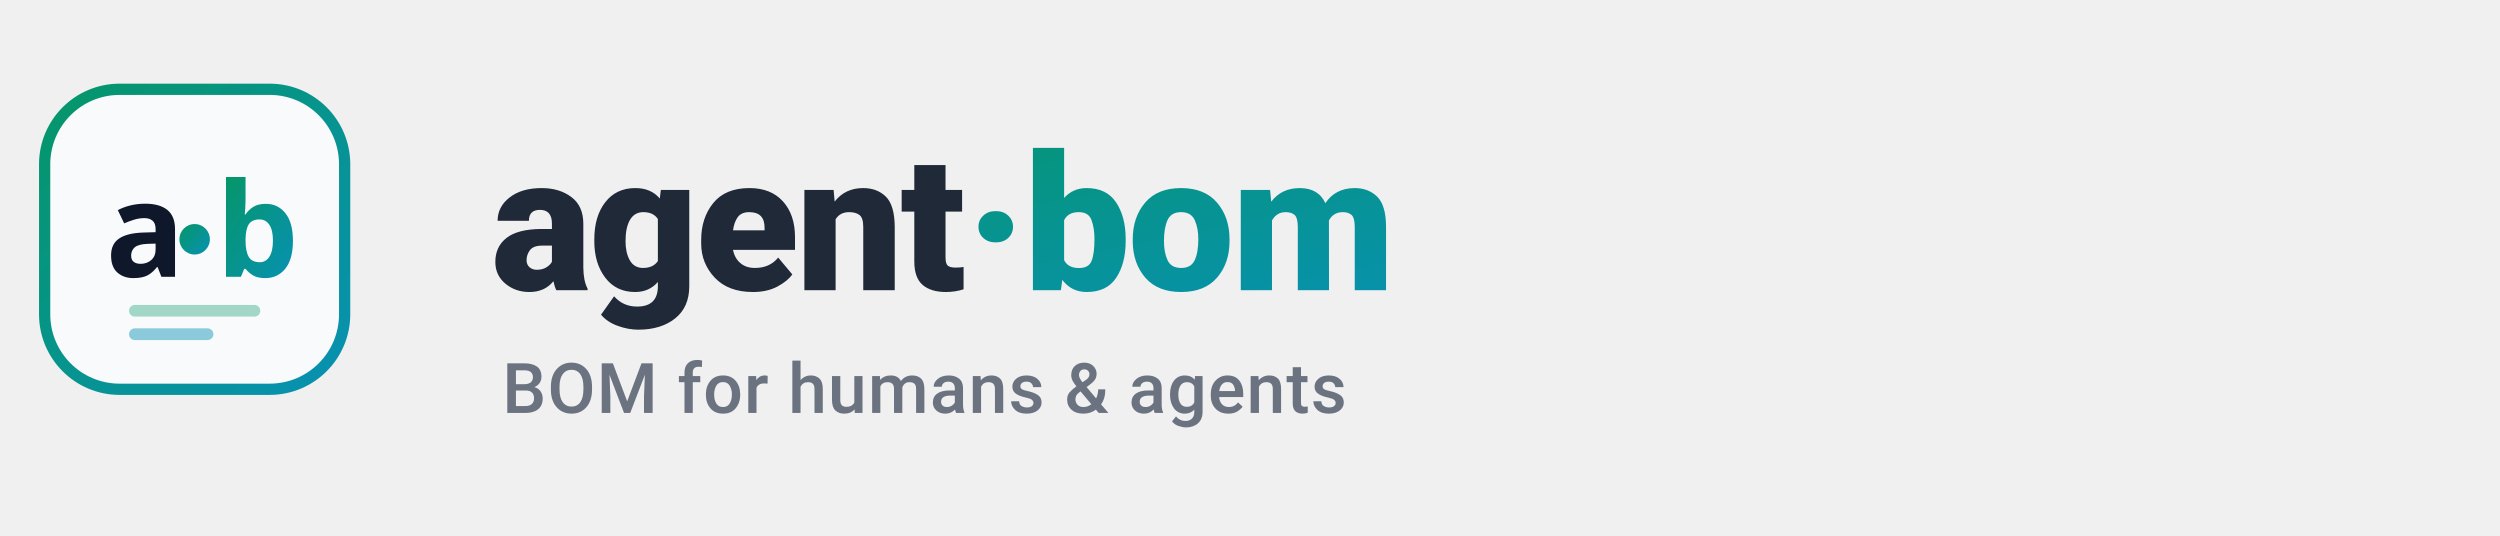
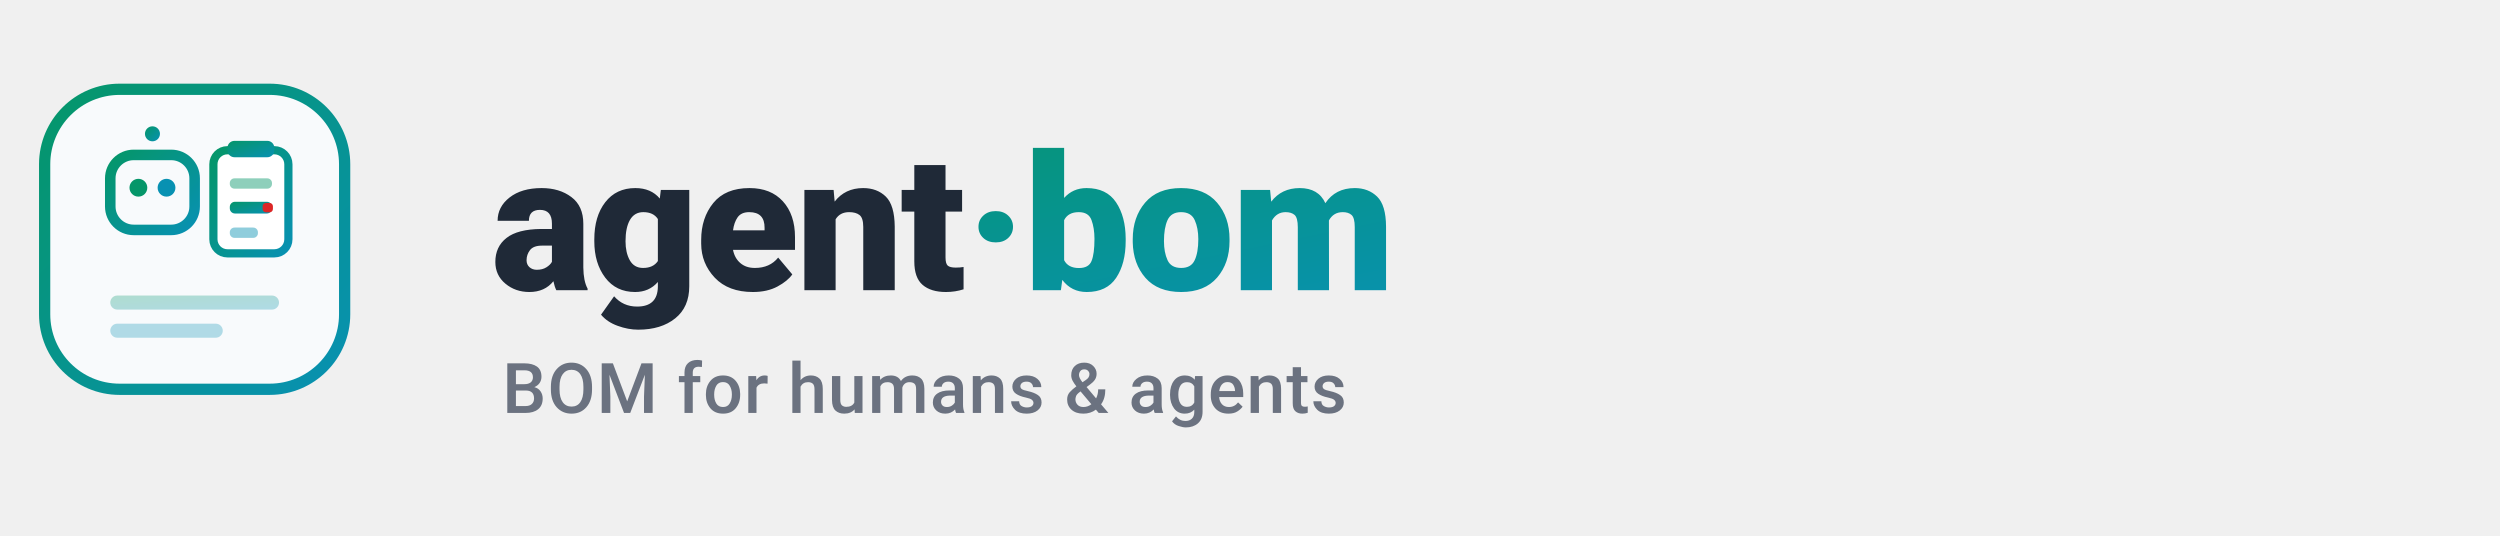
<svg xmlns="http://www.w3.org/2000/svg" viewBox="0 0 448 96" fill="none" role="img" aria-label="agent-bom — BOM for humans &amp; agents">
  <defs>
    <linearGradient id="abg" x1="0" y1="0" x2="1" y2="1">
      <stop offset="0%" stop-color="#059669" />
      <stop offset="100%" stop-color="#0891b2" />
    </linearGradient>
  </defs>
  <g transform="translate(8, 16) scale(0.84)">
    <rect x="0" y="0" width="64" height="64" rx="16" fill="#f8fafc" stroke="url(#abg)" stroke-width="2.4" />
-     <text x="13" y="40" font-family="ui-sans-serif, system-ui, sans-serif" font-size="28" font-weight="800" letter-spacing="-0.06em" fill="#0f172a">a</text>
-     <circle cx="32" cy="32" r="3.25" fill="url(#abg)" />
-     <text x="36.5" y="40" font-family="ui-sans-serif, system-ui, sans-serif" font-size="28" font-weight="800" letter-spacing="-0.06em" fill="url(#abg)">b</text>
-     <rect x="18" y="46" width="28" height="2.5" rx="1.25" fill="#059669" fill-opacity="0.35" />
-     <rect x="18" y="51" width="18" height="2.5" rx="1.25" fill="#0891b2" fill-opacity="0.45" />
+     <rect x="14" y="14" width="18" height="16" rx="5" fill="none" stroke="url(#abg)" stroke-width="2.25" />
+     <circle cx="20" cy="21" r="1.9" fill="#059669" />
+     <circle cx="26" cy="21" r="1.9" fill="#0891b2" />
+     <path d="M23 14V10.5" stroke="url(#abg)" stroke-width="2.25" stroke-linecap="round" />
+     <circle cx="23" cy="9.5" r="1.6" fill="url(#abg)" />
+     <path d="M32 22h4" stroke="url(#abg)" stroke-width="2" stroke-linecap="round" />
+     <rect x="36" y="13" width="16" height="22" rx="3" fill="#ffffff" stroke="url(#abg)" stroke-width="1.75" />
+     <rect x="39" y="11" width="10" height="3.5" rx="1.5" fill="url(#abg)" />
+     <rect x="39.5" y="19" width="9" height="2.2" rx="1" fill="#059669" fill-opacity="0.45" />
+     <rect x="39.5" y="24" width="9" height="2.5" rx="1.1" fill="url(#abg)" />
+     <rect x="46.5" y="24.25" width="2.2" height="2" rx="0.7" fill="#dc2626" />
+     <rect x="39.5" y="29.5" width="6" height="2.2" rx="1" fill="#0891b2" fill-opacity="0.45" />
+     <rect x="14" y="44" width="36" height="3" rx="1.5" fill="url(#abg)" fill-opacity="0.3" />
+     <rect x="14" y="50" width="24" height="3" rx="1.5" fill="#0891b2" fill-opacity="0.3" />
  </g>
  <text x="88" y="52" font-family="system-ui, -apple-system, 'Segoe UI', Roboto, sans-serif" font-size="34" font-weight="800" letter-spacing="-0.5" fill="#1f2937">agent<tspan fill="url(#abg)">·bom</tspan>
  </text>
  <text x="90" y="74" font-family="system-ui, -apple-system, 'Segoe UI', Roboto, sans-serif" font-size="12.5" font-weight="500" letter-spacing="0.2" fill="#6b7280">BOM for humans &amp; agents</text>
</svg>
